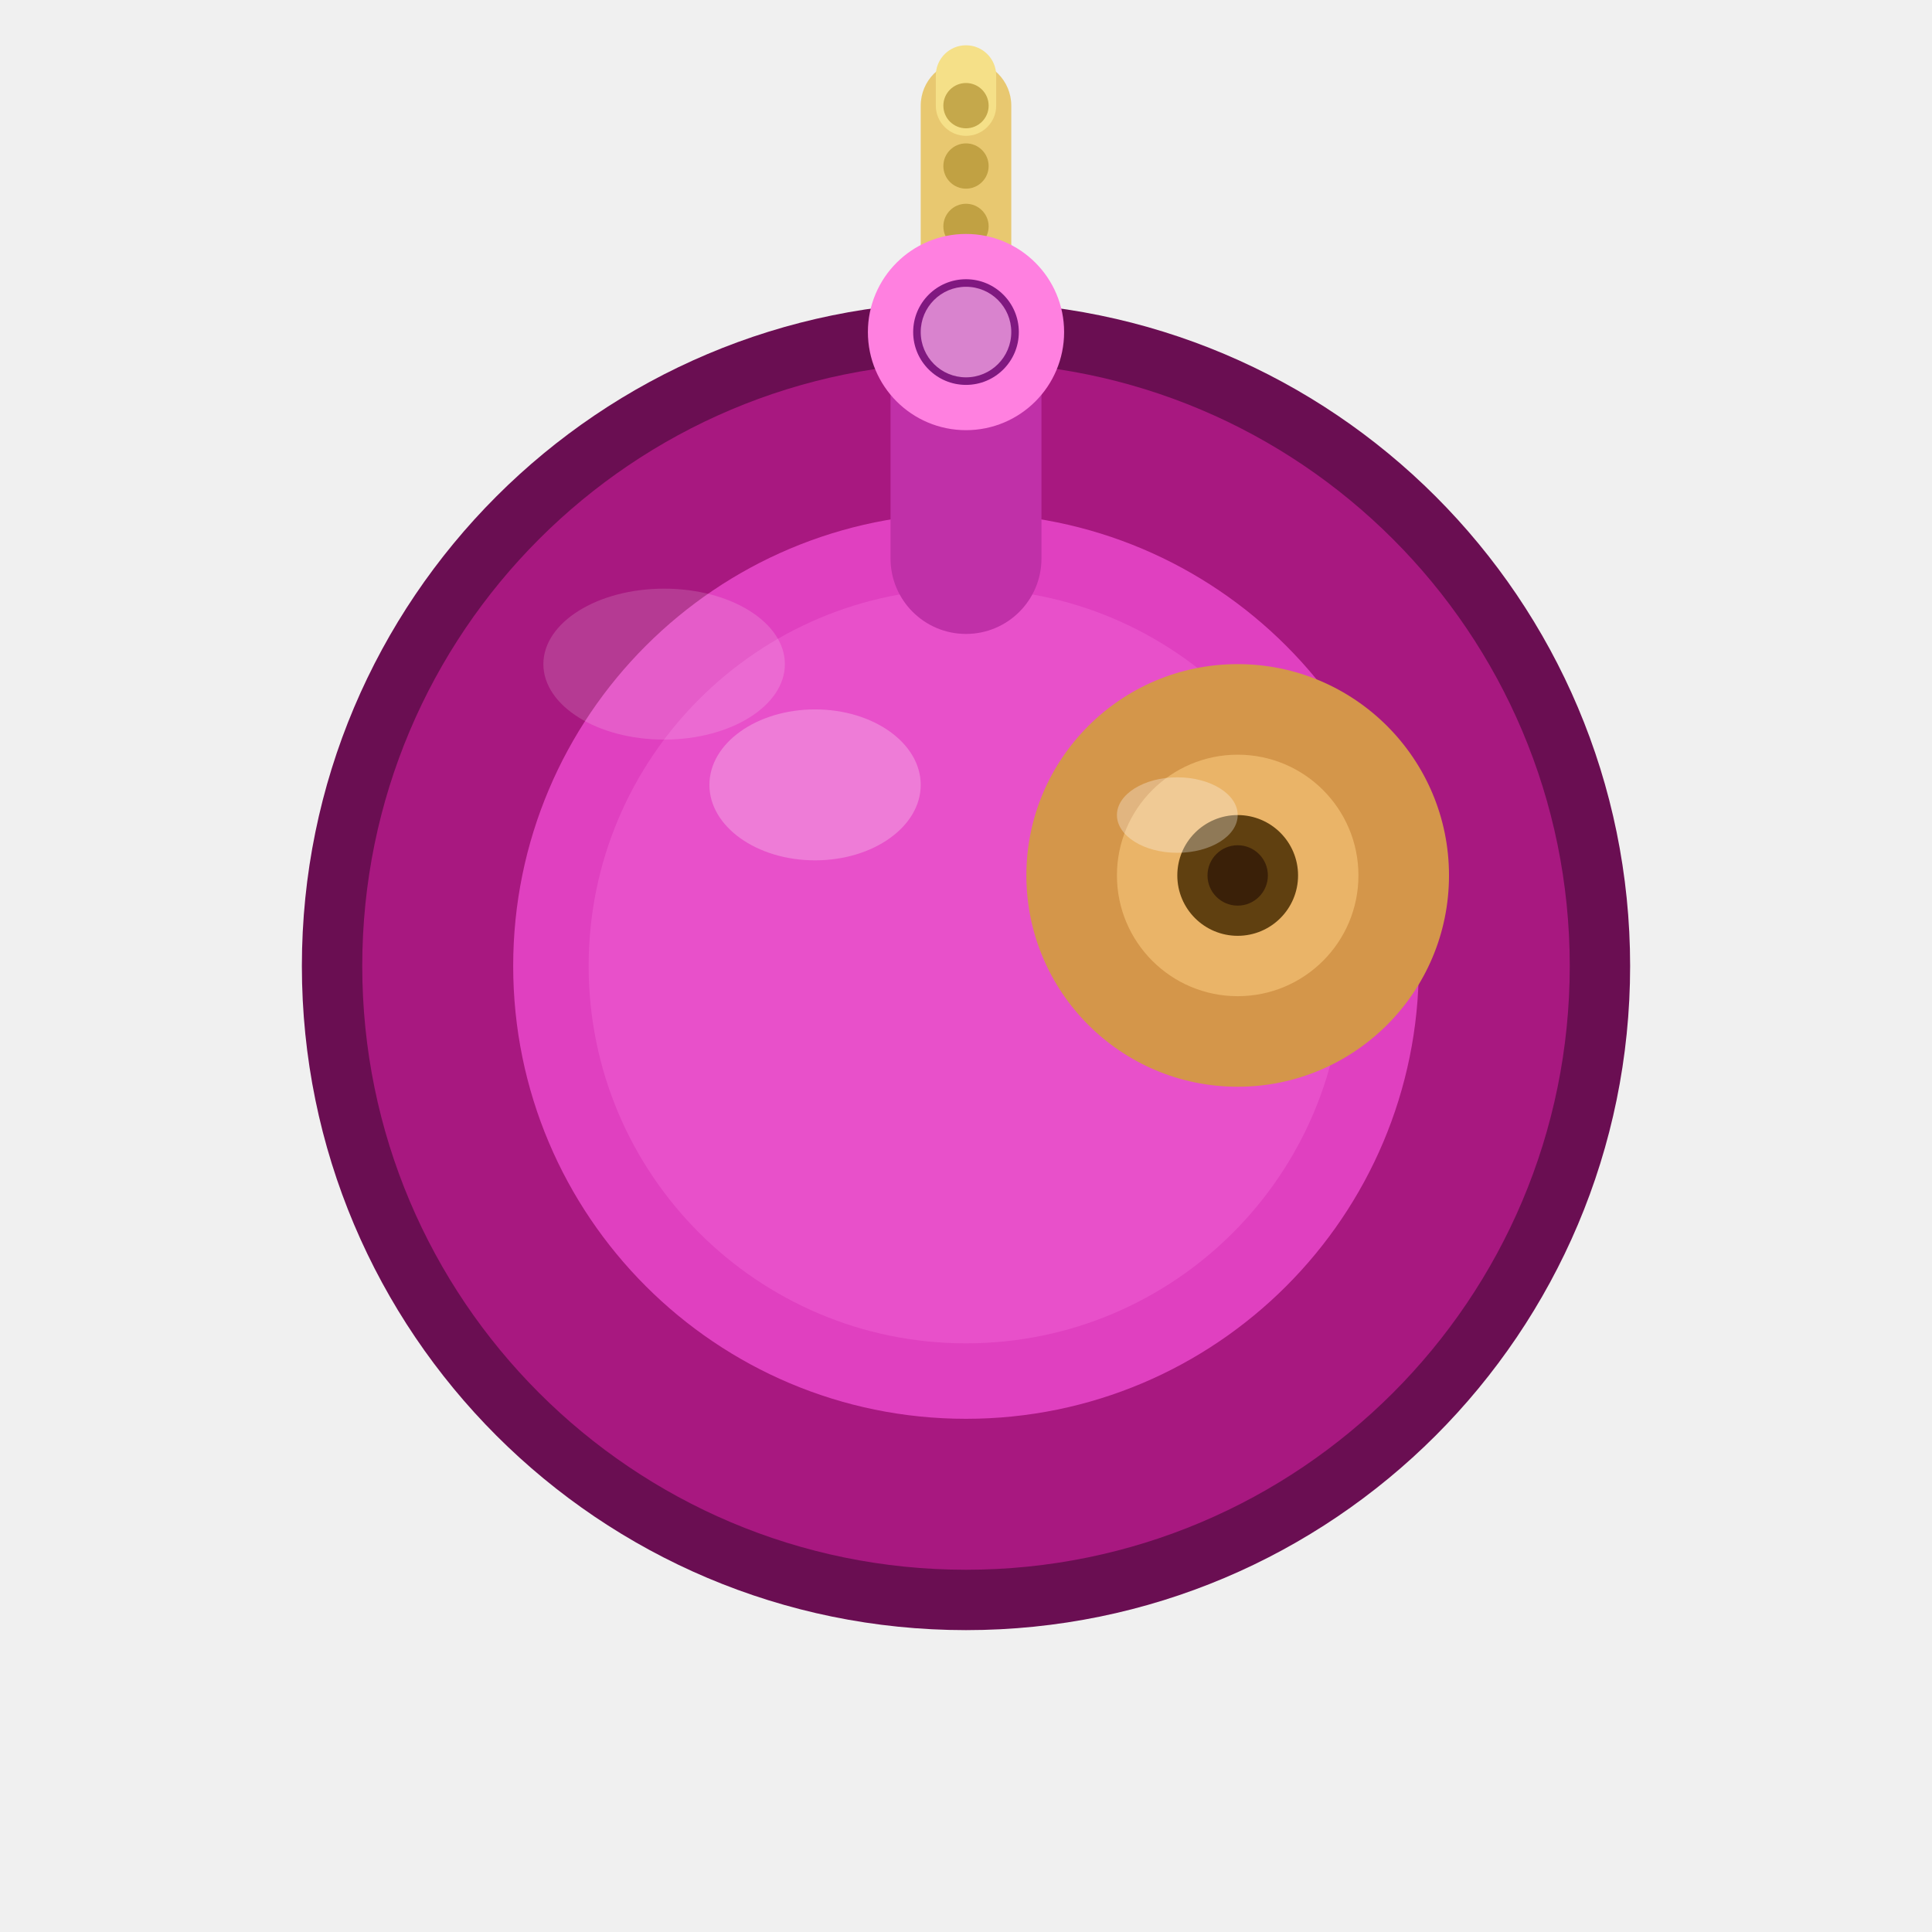
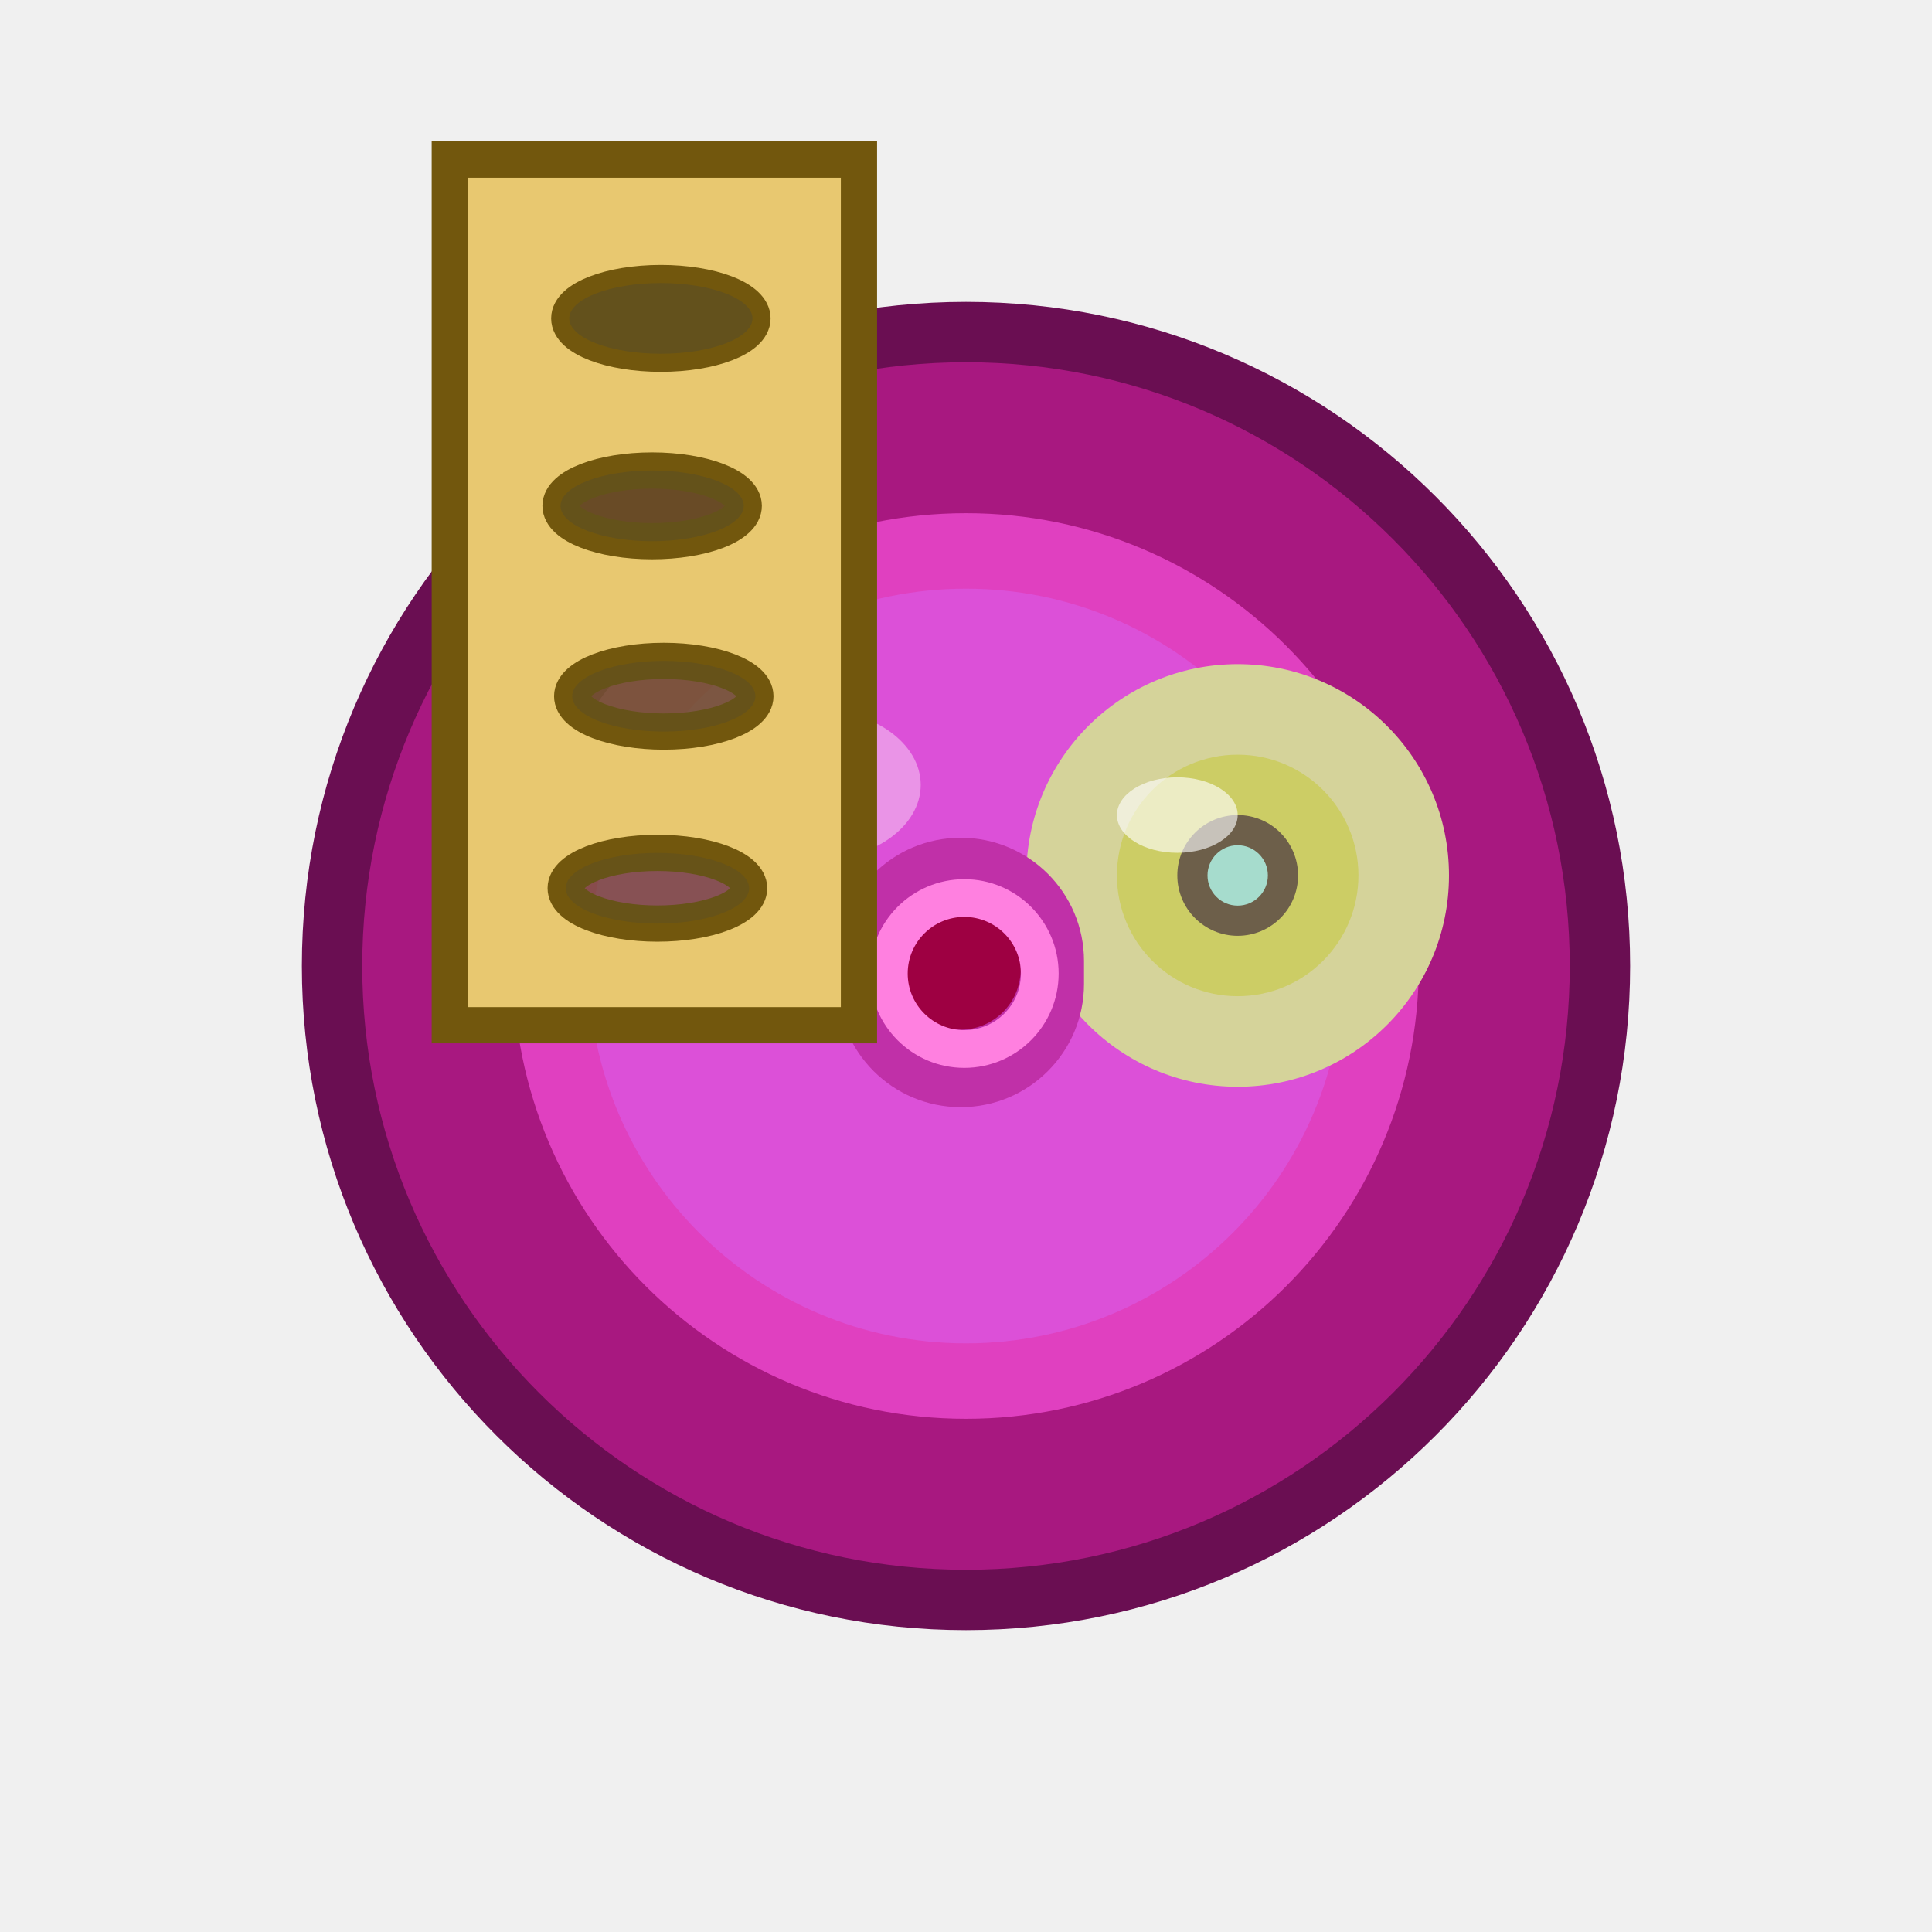
- <svg xmlns="http://www.w3.org/2000/svg" width="128" height="128" viewBox="0 0 128 128">
-   <rect x="61" y="4" width="6" height="18" rx="3" fill="#E8C870" />
-   <rect x="62" y="3" width="4" height="6" rx="2" fill="#F5E088" />
-   <circle cx="64" cy="7" r="1.5" fill="#B09030" opacity="0.70" />
-   <circle cx="64" cy="11" r="1.5" fill="#B09030" opacity="0.70" />
-   <circle cx="64" cy="15" r="1.5" fill="#B09030" opacity="0.70" />
-   <circle cx="64" cy="64" r="44" fill="#6A0E52" />
-   <circle cx="64" cy="64" r="40" fill="#A81880" />
-   <circle cx="64" cy="64" r="30" fill="#E040C0" />
-   <circle cx="64" cy="64" r="25" fill="#F060D4" opacity="0.50" />
-   <circle cx="82" cy="58" r="14" fill="#D4964A" />
-   <circle cx="82" cy="58" r="8" fill="#EAB468" />
-   <circle cx="82" cy="58" r="4" fill="#604010" />
-   <circle cx="82" cy="58" r="2" fill="#3A2008" />
-   <rect x="59" y="18" width="10" height="24" rx="5" fill="#C030A8" />
-   <rect x="60" y="18" width="8" height="8" rx="4" fill="#801880" />
-   <circle cx="64" cy="22" r="5" fill="none" stroke="#FF80E0" stroke-width="3" />
-   <circle cx="64" cy="22" r="3" fill="#FFB0F0" opacity="0.70" />
-   <ellipse cx="54" cy="52" rx="7" ry="5" fill="white" opacity="0.25" />
-   <ellipse cx="44" cy="44" rx="8" ry="5" fill="white" opacity="0.15" />
-   <ellipse cx="78" cy="54" rx="4" ry="2.5" fill="white" opacity="0.30" />
+ <svg xmlns="http://www.w3.org/2000/svg" width="128" height="128" viewBox="0 0 128 128" version="1.1" id="svg16">
+   <defs id="defs16" />
+   <circle cx="64" cy="64" r="44" fill="#6A0E52" id="circle5" />
+   <circle cx="64" cy="64" r="40" fill="#A81880" id="circle6" />
+   <circle cx="64" cy="64" r="30" fill="#E040C0" id="circle7" />
+   <circle cx="64" cy="64" r="25" fill="#F060D4" opacity="0.50" id="circle8" style="fill:#d760f0;fill-opacity:1" />
+   <circle cx="82" cy="58" r="14" fill="#D4964A" id="circle9" style="fill:#d5d39a;fill-opacity:1" />
+   <circle cx="82" cy="58" r="8" fill="#EAB468" id="circle10" style="fill:#cccd65;fill-opacity:1" />
+   <circle cx="82" cy="58" r="4" fill="#604010" id="circle11" style="fill:#6d5f4a;fill-opacity:1" />
+   <circle cx="82" cy="58" r="2" fill="#3A2008" id="circle12" style="fill:#a6dccd;fill-opacity:1" />
+   <ellipse cx="54" cy="52" rx="7" ry="5" fill="white" opacity="0.25" id="ellipse14" style="opacity:0.39" />
+   <ellipse cx="44" cy="44" rx="8" ry="5" fill="white" opacity="0.15" id="ellipse15" />
+   <ellipse cx="78" cy="54" rx="4" ry="2.5" fill="white" opacity="0.30" id="ellipse16" style="opacity:0.62" />
+   <rect x="55.486" y="55.503" width="16.332" height="17.849" rx="8.166" fill="#c030a8" id="rect8" style="stroke-width:1.02" />
+   <rect x="59.623" y="60.221" width="8" height="8" rx="4" fill="#801880" id="rect9" style="fill:#9e0042;fill-opacity:1" />
+   <circle cx="63.888" cy="64.499" r="5" fill="none" stroke="#ff80e0" stroke-width="2.5" id="circle9-0" />
+   <path d="M 29.8,10.571 V 67.925 H 56.909 V 10.571 Z m 13.977,8.182 a 6.071,2.342 0 0 1 6.077,2.344 6.071,2.342 0 0 1 -6.077,2.339 6.071,2.342 0 0 1 -6.062,-2.339 6.071,2.342 0 0 1 6.062,-2.344 z M 43.199,31.172 a 6.071,2.342 0 0 1 6.077,2.339 6.071,2.342 0 0 1 -6.077,2.344 6.071,2.342 0 0 1 -6.062,-2.344 6.071,2.342 0 0 1 6.062,-2.339 z m 0.786,12.613 a 6.071,2.342 0 0 1 6.062,2.339 6.071,2.342 0 0 1 -6.062,2.344 6.071,2.342 0 0 1 -6.077,-2.344 6.071,2.342 0 0 1 6.077,-2.339 z m -0.43,12.722 a 6.071,2.342 0 0 1 6.077,2.339 6.071,2.342 0 0 1 -6.077,2.344 6.071,2.342 0 0 1 -6.077,-2.344 6.071,2.342 0 0 1 6.077,-2.339 z" style="fill:#e8c870;stroke:#72570d;stroke-width:2.4;stroke-dasharray:none;stroke-dashoffset:0;stroke-opacity:1" id="path20-6" />
+   <path d="m 43.777,18.753 a 6.071,2.342 0 0 0 -6.062,2.344 6.071,2.342 0 0 0 6.062,2.339 6.071,2.342 0 0 0 6.077,-2.339 6.071,2.342 0 0 0 -6.077,-2.344 z" style="fill:#63511c;stroke-width:0;stroke-dasharray:none;paint-order:normal;fill-opacity:1" id="path21-18" />
+   <path d="m 43.985,43.785 a 6.071,2.342 0 0 0 -6.077,2.339 6.071,2.342 0 0 0 6.077,2.344 6.071,2.342 0 0 0 6.062,-2.344 6.071,2.342 0 0 0 -6.062,-2.339 z" style="opacity:0.8;fill:#63511c;stroke-width:4.713;fill-opacity:1" id="path23-9" />
+   <path d="m 43.555,56.507 a 6.071,2.342 0 0 0 -6.077,2.339 6.071,2.342 0 0 0 6.077,2.344 6.071,2.342 0 0 0 6.077,-2.344 6.071,2.342 0 0 0 -6.077,-2.339 z" style="opacity:0.7;fill:#63511c;stroke-width:4.713;fill-opacity:1" id="path24-27" />
+   <path d="m 43.199,31.172 a 6.071,2.342 0 0 0 -6.062,2.339 6.071,2.342 0 0 0 6.062,2.344 6.071,2.342 0 0 0 6.077,-2.344 6.071,2.342 0 0 0 -6.077,-2.339 z" style="opacity:0.9;fill:#63511c;stroke-width:4.713;fill-opacity:1" id="path22-9" />
</svg>
